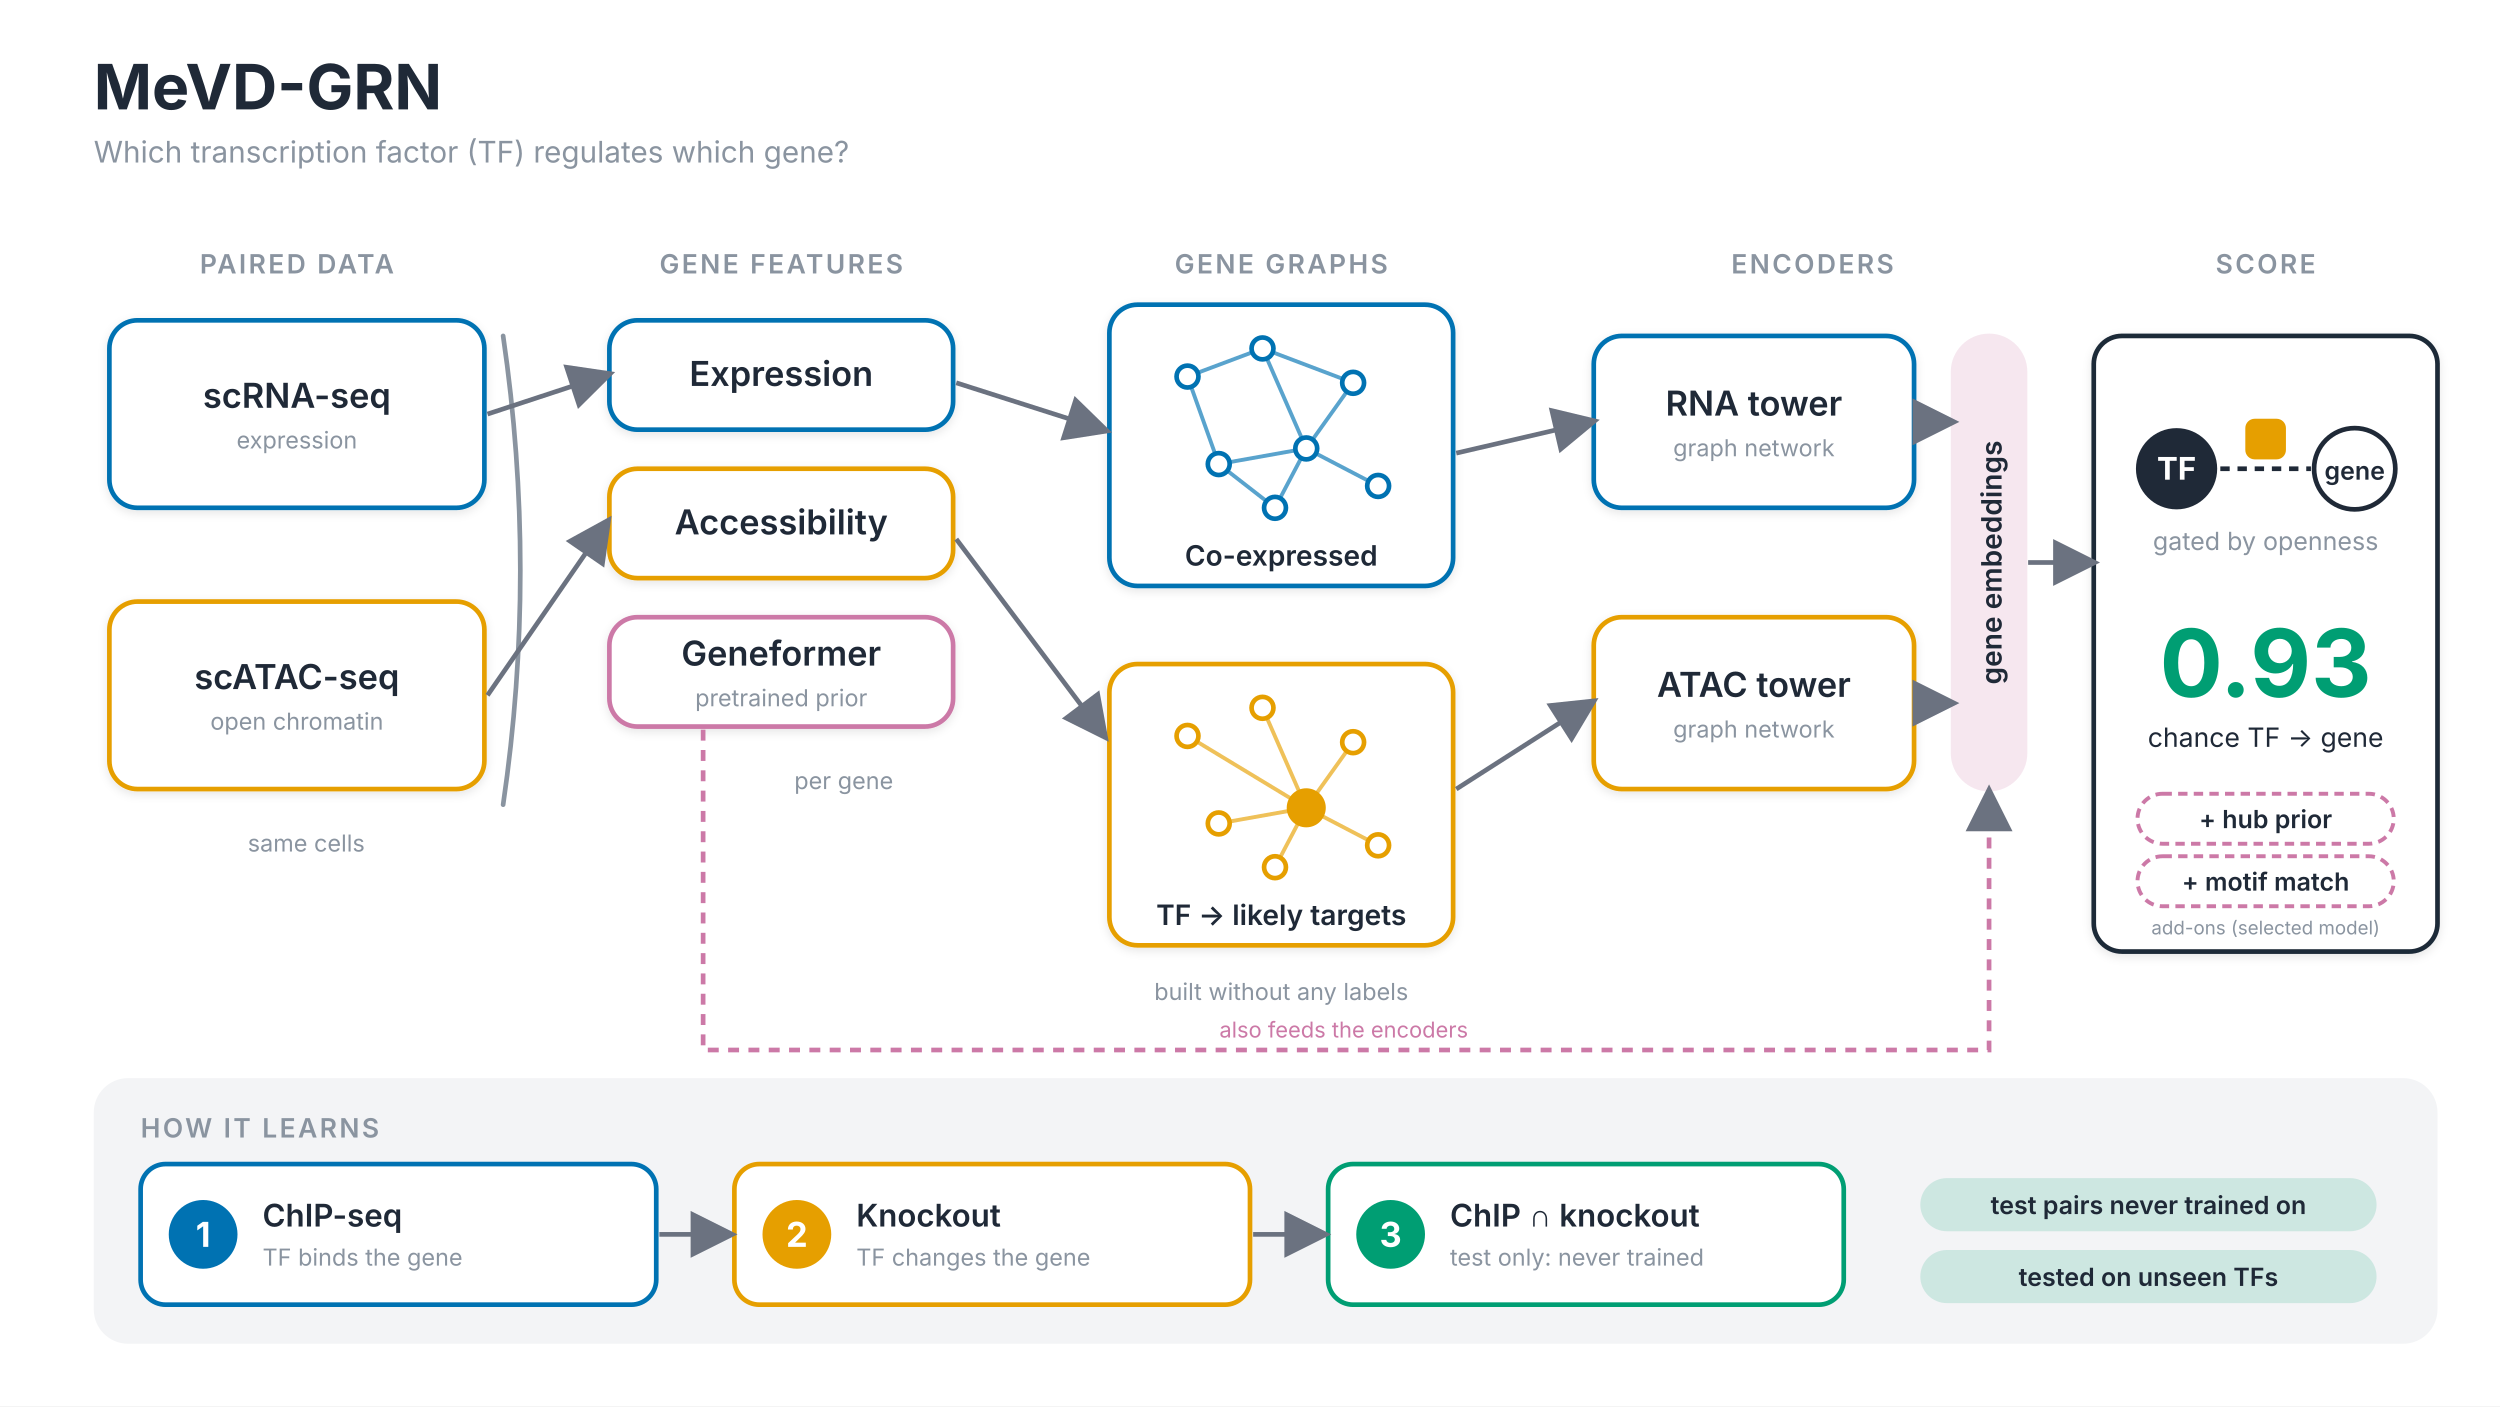
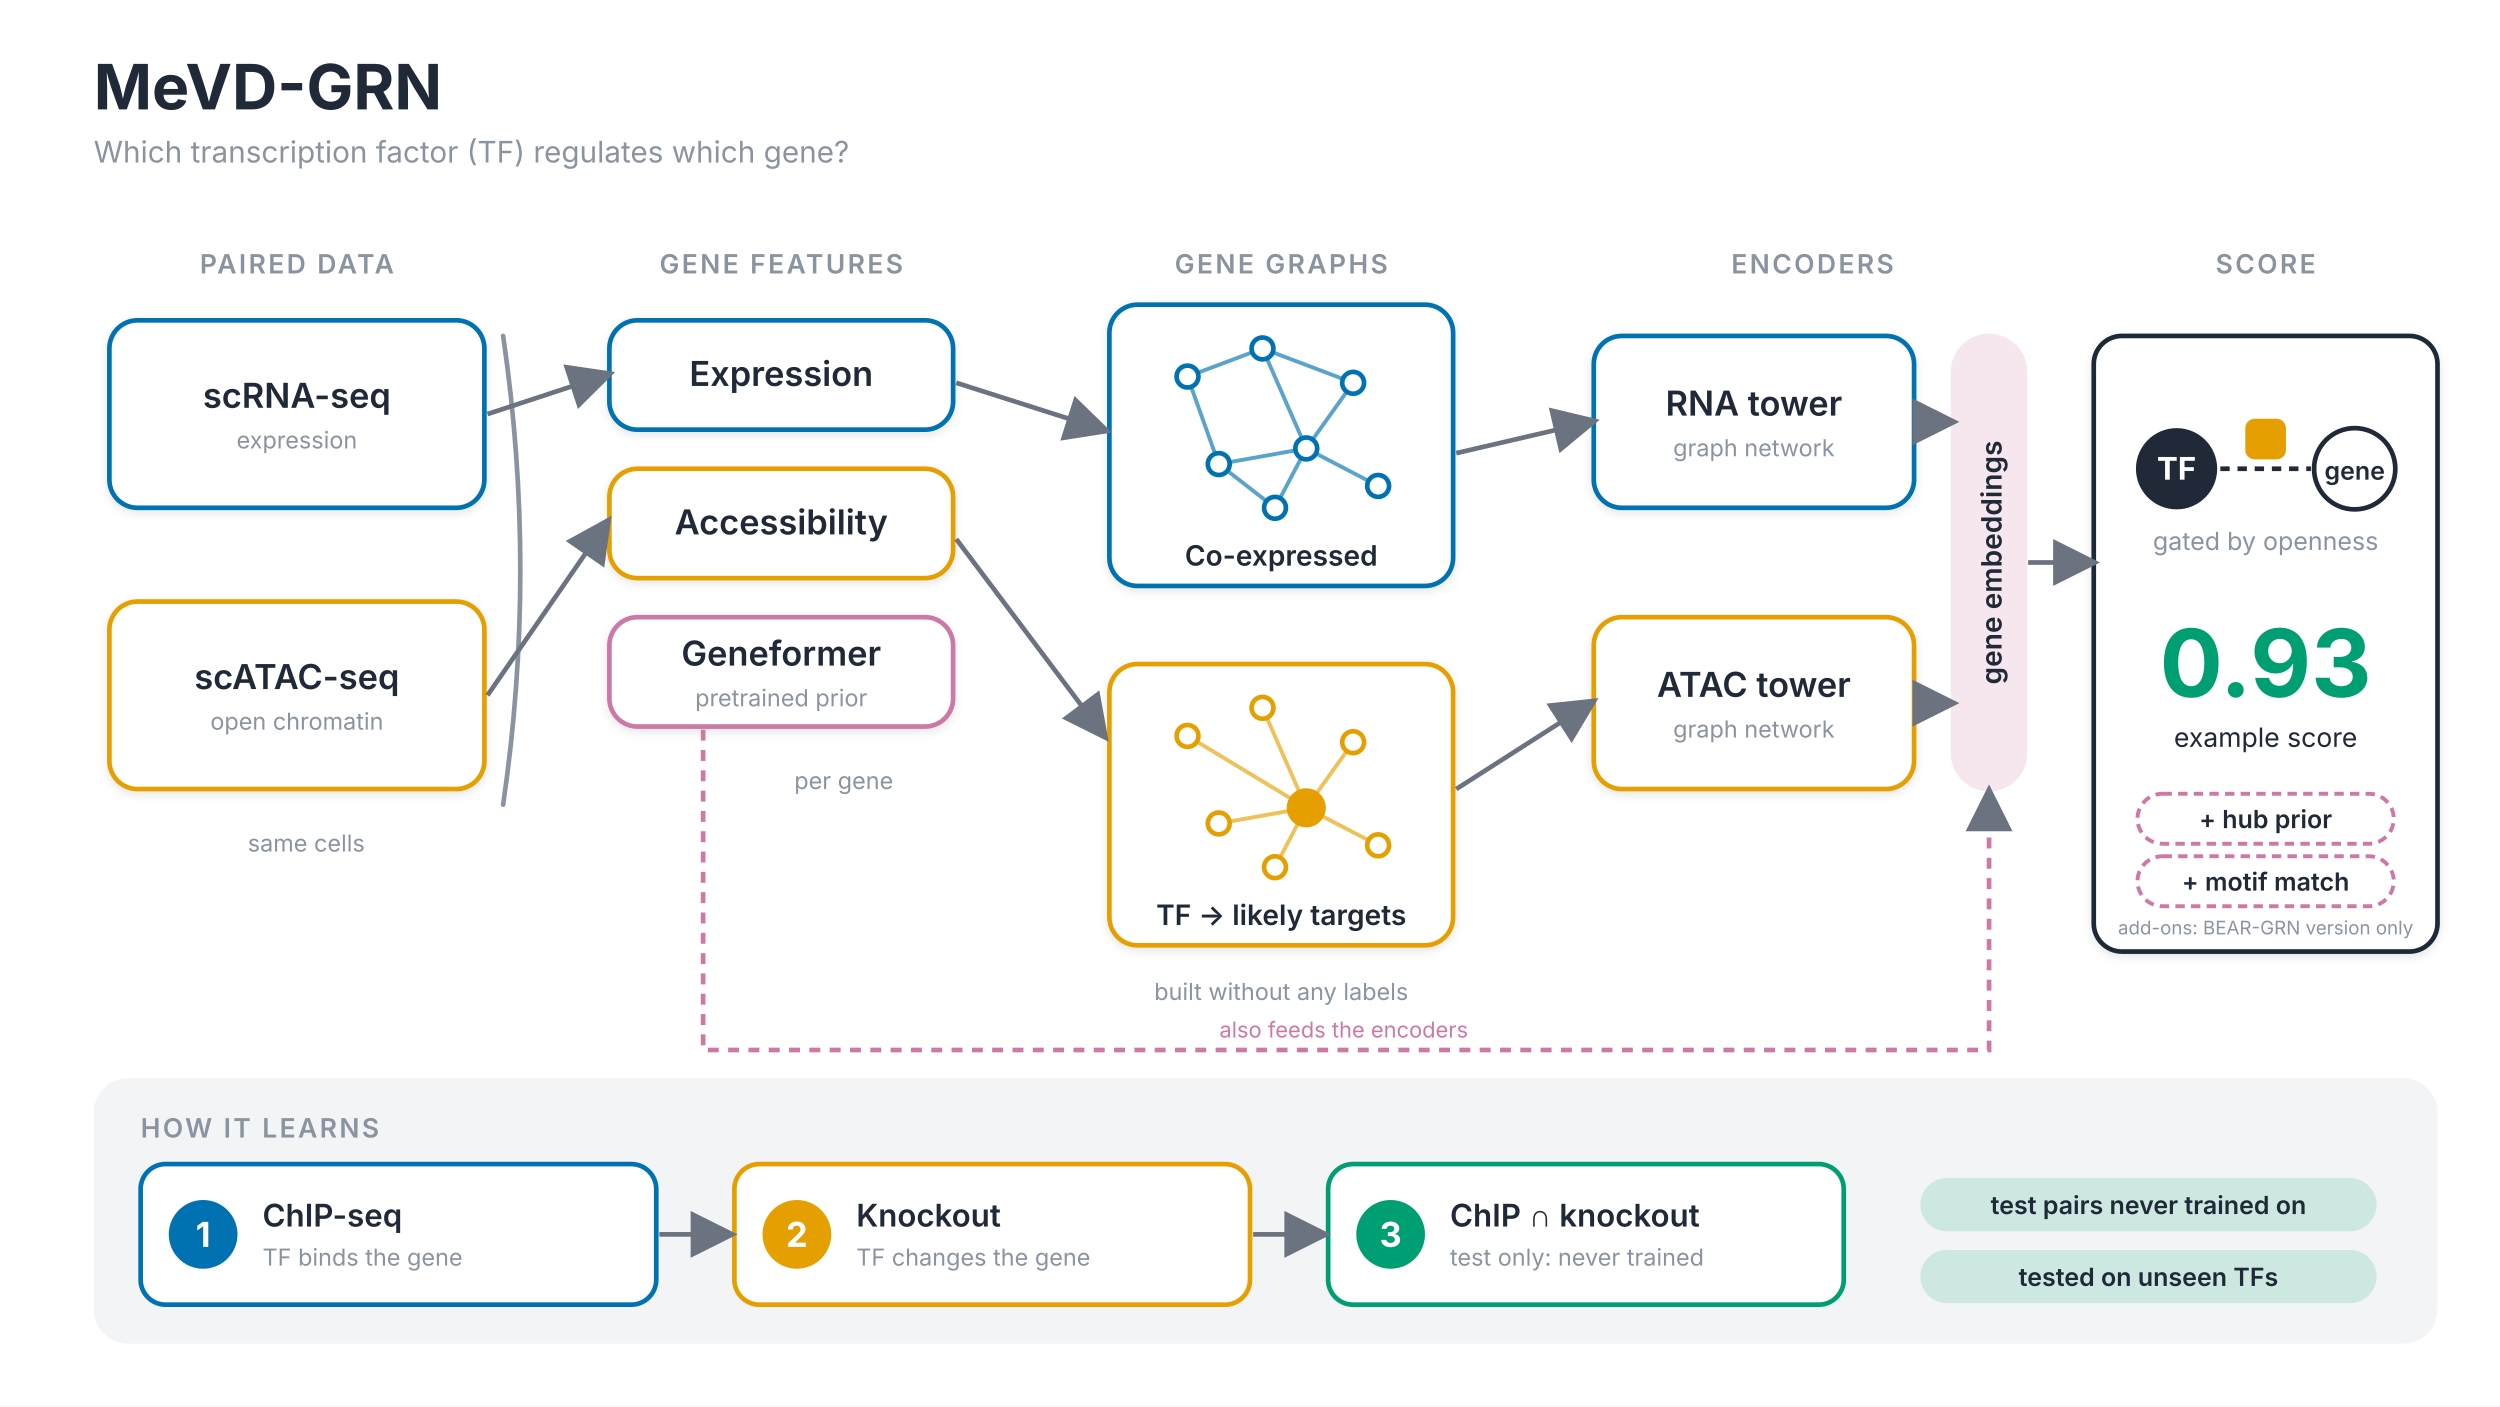
<svg xmlns="http://www.w3.org/2000/svg" width="1600" height="900" viewBox="0 0 1600 900" font-family="Poppins, Inter, Arial, sans-serif">
  <defs>
    <marker id="arr" markerWidth="10" markerHeight="10" refX="8" refY="5" orient="auto">
      <path d="M0,0 L10,5 L0,10 z" fill="#6B7280" />
    </marker>
    <filter id="sh" x="-10%" y="-10%" width="120%" height="130%">
      <feDropShadow dx="0" dy="2" stdDeviation="3" flood-color="#000" flood-opacity="0.10" />
    </filter>
  </defs>
  <rect width="1600" height="900" fill="#FFFFFF" />
  <text x="60" y="70" font-size="40" font-weight="700" fill="#1F2937">MeVD-GRN</text>
  <text x="60" y="104" font-size="19" fill="#8A94A0">Which transcription factor (TF) regulates which gene?</text>
  <text x="190" y="175" text-anchor="middle" font-size="17" font-weight="600" letter-spacing="1.5" fill="#8A94A0">PAIRED DATA</text>
  <text x="500" y="175" text-anchor="middle" font-size="17" font-weight="600" letter-spacing="1.5" fill="#8A94A0">GENE FEATURES</text>
  <text x="820" y="175" text-anchor="middle" font-size="17" font-weight="600" letter-spacing="1.5" fill="#8A94A0">GENE GRAPHS</text>
  <text x="1160" y="175" text-anchor="middle" font-size="17" font-weight="600" letter-spacing="1.5" fill="#8A94A0">ENCODERS</text>
  <text x="1450" y="175" text-anchor="middle" font-size="17" font-weight="600" letter-spacing="1.5" fill="#8A94A0">SCORE</text>
  <rect x="70" y="205" width="240" height="120" rx="18" fill="#FFFFFF" stroke="#0072B2" stroke-width="3" filter="url(#sh)" />
  <text x="190.0" y="261.0" text-anchor="middle" font-size="22" font-weight="600" fill="#1F2937">scRNA-seq</text>
  <text x="190.0" y="287.0" text-anchor="middle" font-size="15" fill="#8A94A0">expression</text>
  <rect x="70" y="385" width="240" height="120" rx="18" fill="#FFFFFF" stroke="#E69F00" stroke-width="3" filter="url(#sh)" />
  <text x="190.0" y="441.0" text-anchor="middle" font-size="22" font-weight="600" fill="#1F2937">scATAC-seq</text>
  <text x="190.0" y="467.0" text-anchor="middle" font-size="15" fill="#8A94A0">open chromatin</text>
  <path d="M322,215 Q344,365 322,515" fill="none" stroke="#8A94A0" stroke-width="3" stroke-linecap="round" />
  <text x="196" y="545" text-anchor="middle" font-size="15" fill="#8A94A0">same cells</text>
  <rect x="390" y="205" width="220" height="70" rx="18" fill="#FFFFFF" stroke="#0072B2" stroke-width="3" filter="url(#sh)" />
  <text x="500.0" y="247.0" text-anchor="middle" font-size="22" font-weight="600" fill="#1F2937">Expression</text>
  <rect x="390" y="300" width="220" height="70" rx="18" fill="#FFFFFF" stroke="#E69F00" stroke-width="3" filter="url(#sh)" />
  <text x="500.0" y="342.0" text-anchor="middle" font-size="22" font-weight="600" fill="#1F2937">Accessibility</text>
  <rect x="390" y="395" width="220" height="70" rx="18" fill="#FFFFFF" stroke="#CC79A7" stroke-width="3" filter="url(#sh)" />
  <text x="500.0" y="426.0" text-anchor="middle" font-size="22" font-weight="600" fill="#1F2937">Geneformer</text>
  <text x="500.0" y="452.0" text-anchor="middle" font-size="15" fill="#8A94A0">pretrained prior</text>
  <line x1="312" y1="265" x2="388" y2="240" stroke="#6B7280" stroke-width="3" marker-end="url(#arr)" />
  <line x1="312" y1="445" x2="388" y2="335" stroke="#6B7280" stroke-width="3" marker-end="url(#arr)" />
  <text x="540" y="505" text-anchor="middle" font-size="15" fill="#8A94A0">per gene</text>
  <rect x="710" y="195" width="220" height="180" rx="18" fill="#FFFFFF" stroke="#0072B2" stroke-width="3" filter="url(#sh)" />
  <line x1="760" y1="241" x2="808" y2="223" stroke="#0072B2" stroke-width="2.5" opacity="0.65" />
  <line x1="808" y1="223" x2="866" y2="245" stroke="#0072B2" stroke-width="2.5" opacity="0.65" />
  <line x1="760" y1="241" x2="780" y2="297" stroke="#0072B2" stroke-width="2.5" opacity="0.65" />
  <line x1="808" y1="223" x2="836" y2="287" stroke="#0072B2" stroke-width="2.5" opacity="0.65" />
  <line x1="866" y1="245" x2="836" y2="287" stroke="#0072B2" stroke-width="2.5" opacity="0.65" />
  <line x1="780" y1="297" x2="836" y2="287" stroke="#0072B2" stroke-width="2.5" opacity="0.65" />
  <line x1="836" y1="287" x2="882" y2="311" stroke="#0072B2" stroke-width="2.5" opacity="0.65" />
  <line x1="836" y1="287" x2="816" y2="325" stroke="#0072B2" stroke-width="2.5" opacity="0.65" />
  <line x1="780" y1="297" x2="816" y2="325" stroke="#0072B2" stroke-width="2.5" opacity="0.65" />
  <circle cx="760" cy="241" r="7" fill="#FFFFFF" stroke="#0072B2" stroke-width="3" />
  <circle cx="808" cy="223" r="7" fill="#FFFFFF" stroke="#0072B2" stroke-width="3" />
  <circle cx="866" cy="245" r="7" fill="#FFFFFF" stroke="#0072B2" stroke-width="3" />
  <circle cx="780" cy="297" r="7" fill="#FFFFFF" stroke="#0072B2" stroke-width="3" />
  <circle cx="836" cy="287" r="7" fill="#FFFFFF" stroke="#0072B2" stroke-width="3" />
  <circle cx="882" cy="311" r="7" fill="#FFFFFF" stroke="#0072B2" stroke-width="3" />
  <circle cx="816" cy="325" r="7" fill="#FFFFFF" stroke="#0072B2" stroke-width="3" />
  <text x="820" y="362" text-anchor="middle" font-size="18" font-weight="600" fill="#1F2937">Co-expressed</text>
  <rect x="710" y="425" width="220" height="180" rx="18" fill="#FFFFFF" stroke="#E69F00" stroke-width="3" filter="url(#sh)" />
  <line x1="836" y1="517" x2="760" y2="471" stroke="#E69F00" stroke-width="2.5" opacity="0.65" />
  <line x1="836" y1="517" x2="808" y2="453" stroke="#E69F00" stroke-width="2.5" opacity="0.65" />
  <line x1="836" y1="517" x2="866" y2="475" stroke="#E69F00" stroke-width="2.5" opacity="0.65" />
  <line x1="836" y1="517" x2="780" y2="527" stroke="#E69F00" stroke-width="2.5" opacity="0.65" />
  <line x1="836" y1="517" x2="882" y2="541" stroke="#E69F00" stroke-width="2.5" opacity="0.65" />
  <line x1="836" y1="517" x2="816" y2="555" stroke="#E69F00" stroke-width="2.5" opacity="0.65" />
  <circle cx="760" cy="471" r="7" fill="#FFFFFF" stroke="#E69F00" stroke-width="3" />
  <circle cx="808" cy="453" r="7" fill="#FFFFFF" stroke="#E69F00" stroke-width="3" />
  <circle cx="866" cy="475" r="7" fill="#FFFFFF" stroke="#E69F00" stroke-width="3" />
  <circle cx="780" cy="527" r="7" fill="#FFFFFF" stroke="#E69F00" stroke-width="3" />
  <circle cx="836" cy="517" r="11" fill="#E69F00" stroke="#E69F00" stroke-width="3" />
  <circle cx="882" cy="541" r="7" fill="#FFFFFF" stroke="#E69F00" stroke-width="3" />
  <circle cx="816" cy="555" r="7" fill="#FFFFFF" stroke="#E69F00" stroke-width="3" />
  <text x="820" y="592" text-anchor="middle" font-size="18" font-weight="600" fill="#1F2937">TF → likely targets</text>
  <text x="820" y="640" text-anchor="middle" font-size="15" fill="#8A94A0">built without any labels</text>
  <line x1="612" y1="245" x2="706" y2="275" stroke="#6B7280" stroke-width="3" marker-end="url(#arr)" />
  <line x1="612" y1="345" x2="706" y2="470" stroke="#6B7280" stroke-width="3" marker-end="url(#arr)" />
  <rect x="1020" y="215" width="205" height="110" rx="18" fill="#FFFFFF" stroke="#0072B2" stroke-width="3" filter="url(#sh)" />
  <text x="1122.5" y="266.0" text-anchor="middle" font-size="22" font-weight="600" fill="#1F2937">RNA tower</text>
  <text x="1122.5" y="292.0" text-anchor="middle" font-size="15" fill="#8A94A0">graph network</text>
  <rect x="1020" y="395" width="205" height="110" rx="18" fill="#FFFFFF" stroke="#E69F00" stroke-width="3" filter="url(#sh)" />
  <text x="1122.5" y="446.0" text-anchor="middle" font-size="22" font-weight="600" fill="#1F2937">ATAC tower</text>
  <text x="1122.5" y="472.0" text-anchor="middle" font-size="15" fill="#8A94A0">graph network</text>
  <line x1="932" y1="290" x2="1018" y2="270" stroke="#6B7280" stroke-width="3" marker-end="url(#arr)" />
  <line x1="932" y1="505" x2="1018" y2="450" stroke="#6B7280" stroke-width="3" marker-end="url(#arr)" />
  <rect x="1250" y="215" width="46" height="290" rx="23" fill="#CC79A7" opacity="0.18" stroke="#CC79A7" stroke-width="3" />
  <text transform="translate(1281,360) rotate(-90)" text-anchor="middle" font-size="18" font-weight="600" fill="#1F2937">gene embeddings</text>
  <line x1="1227" y1="270" x2="1248" y2="270" stroke="#6B7280" stroke-width="3" marker-end="url(#arr)" />
  <line x1="1227" y1="450" x2="1248" y2="450" stroke="#6B7280" stroke-width="3" marker-end="url(#arr)" />
  <path d="M450,467 L450,672 L1273,672 L1273,508" fill="none" stroke="#CC79A7" stroke-width="3" stroke-dasharray="7 6" marker-end="url(#arr)" />
  <text x="860" y="664" text-anchor="middle" font-size="14" fill="#CC79A7">also feeds the encoders</text>
  <rect x="1340" y="215" width="220" height="394" rx="18" fill="#FFFFFF" stroke="#1F2937" stroke-width="3" filter="url(#sh)" />
  <circle cx="1393" cy="300" r="26" fill="#1F2937" />
  <text x="1393" y="307" text-anchor="middle" font-size="20" font-weight="700" fill="#FFFFFF">TF</text>
  <circle cx="1507" cy="300" r="26" fill="#FFFFFF" stroke="#1F2937" stroke-width="3" />
  <text x="1507" y="307" text-anchor="middle" font-size="16" font-weight="600" fill="#1F2937">gene</text>
  <line x1="1421" y1="300" x2="1479" y2="300" stroke="#1F2937" stroke-width="3" stroke-dasharray="6 5" />
  <rect x="1437" y="268" width="26" height="26" rx="6" fill="#E69F00" />
  <text x="1450" y="352" text-anchor="middle" font-size="16" fill="#8A94A0">gated by openness</text>
  <text x="1450" y="446" text-anchor="middle" font-size="60" font-weight="700" fill="#009E73">0.93</text>
-   <text x="1450" y="478" text-anchor="middle" font-size="17" fill="#1F2937">chance TF → gene</text>
+   <text x="1450" y="478" text-anchor="middle" font-size="17" fill="#1F2937">example score</text>
  <rect x="1368" y="508" width="164" height="32" rx="16" fill="#FFFFFF" stroke="#CC79A7" stroke-width="2.5" stroke-dasharray="6 4" />
  <text x="1450" y="530" text-anchor="middle" font-size="16" font-weight="600" fill="#1F2937">+ hub prior</text>
  <rect x="1368" y="548" width="164" height="32" rx="16" fill="#FFFFFF" stroke="#CC79A7" stroke-width="2.5" stroke-dasharray="6 4" />
  <text x="1450" y="570" text-anchor="middle" font-size="16" font-weight="600" fill="#1F2937">+ motif match</text>
-   <text x="1450" y="598" text-anchor="middle" font-size="12" fill="#8A94A0">add-ons (selected model)</text>
+   <text x="1450" y="598" text-anchor="middle" font-size="12" fill="#8A94A0">add-ons: BEAR-GRN version only</text>
  <line x1="1298" y1="360" x2="1338" y2="360" stroke="#6B7280" stroke-width="3" marker-end="url(#arr)" />
  <rect x="60" y="690" width="1500" height="170" rx="22" fill="#F3F4F6" />
  <text x="90" y="728" font-size="17" font-weight="600" letter-spacing="1.5" fill="#8A94A0">HOW IT LEARNS</text>
  <rect x="90" y="745" width="330" height="90" rx="16" fill="#FFFFFF" stroke="#0072B2" stroke-width="3" />
  <circle cx="130" cy="790" r="22" fill="#0072B2" />
  <text x="130" y="798" text-anchor="middle" font-size="22" font-weight="700" fill="#FFFFFF">1</text>
  <text x="168" y="785" font-size="20" font-weight="600" fill="#1F2937">ChIP-seq</text>
  <text x="168" y="810" font-size="15" fill="#8A94A0">TF binds the gene</text>
  <rect x="470" y="745" width="330" height="90" rx="16" fill="#FFFFFF" stroke="#E69F00" stroke-width="3" />
  <circle cx="510" cy="790" r="22" fill="#E69F00" />
  <text x="510" y="798" text-anchor="middle" font-size="22" font-weight="700" fill="#FFFFFF">2</text>
  <text x="548" y="785" font-size="20" font-weight="600" fill="#1F2937">Knockout</text>
  <text x="548" y="810" font-size="15" fill="#8A94A0">TF changes the gene</text>
  <rect x="850" y="745" width="330" height="90" rx="16" fill="#FFFFFF" stroke="#009E73" stroke-width="3" />
  <circle cx="890" cy="790" r="22" fill="#009E73" />
  <text x="890" y="798" text-anchor="middle" font-size="22" font-weight="700" fill="#FFFFFF">3</text>
  <text x="928" y="785" font-size="20" font-weight="600" fill="#1F2937">ChIP ∩ knockout</text>
  <text x="928" y="810" font-size="15" fill="#8A94A0">test only: never trained</text>
  <line x1="422" y1="790" x2="466" y2="790" stroke="#6B7280" stroke-width="3" marker-end="url(#arr)" />
  <line x1="802" y1="790" x2="846" y2="790" stroke="#6B7280" stroke-width="3" marker-end="url(#arr)" />
  <rect x="1230" y="755" width="290" height="32" rx="16" fill="#009E73" opacity="0.16" stroke="#009E73" stroke-width="2" />
  <text x="1375" y="777" text-anchor="middle" font-size="16" font-weight="600" fill="#1F2937">test pairs never trained on</text>
  <rect x="1230" y="801" width="290" height="32" rx="16" fill="#009E73" opacity="0.16" stroke="#009E73" stroke-width="2" />
  <text x="1375" y="823" text-anchor="middle" font-size="16" font-weight="600" fill="#1F2937">tested on unseen TFs</text>
</svg>
